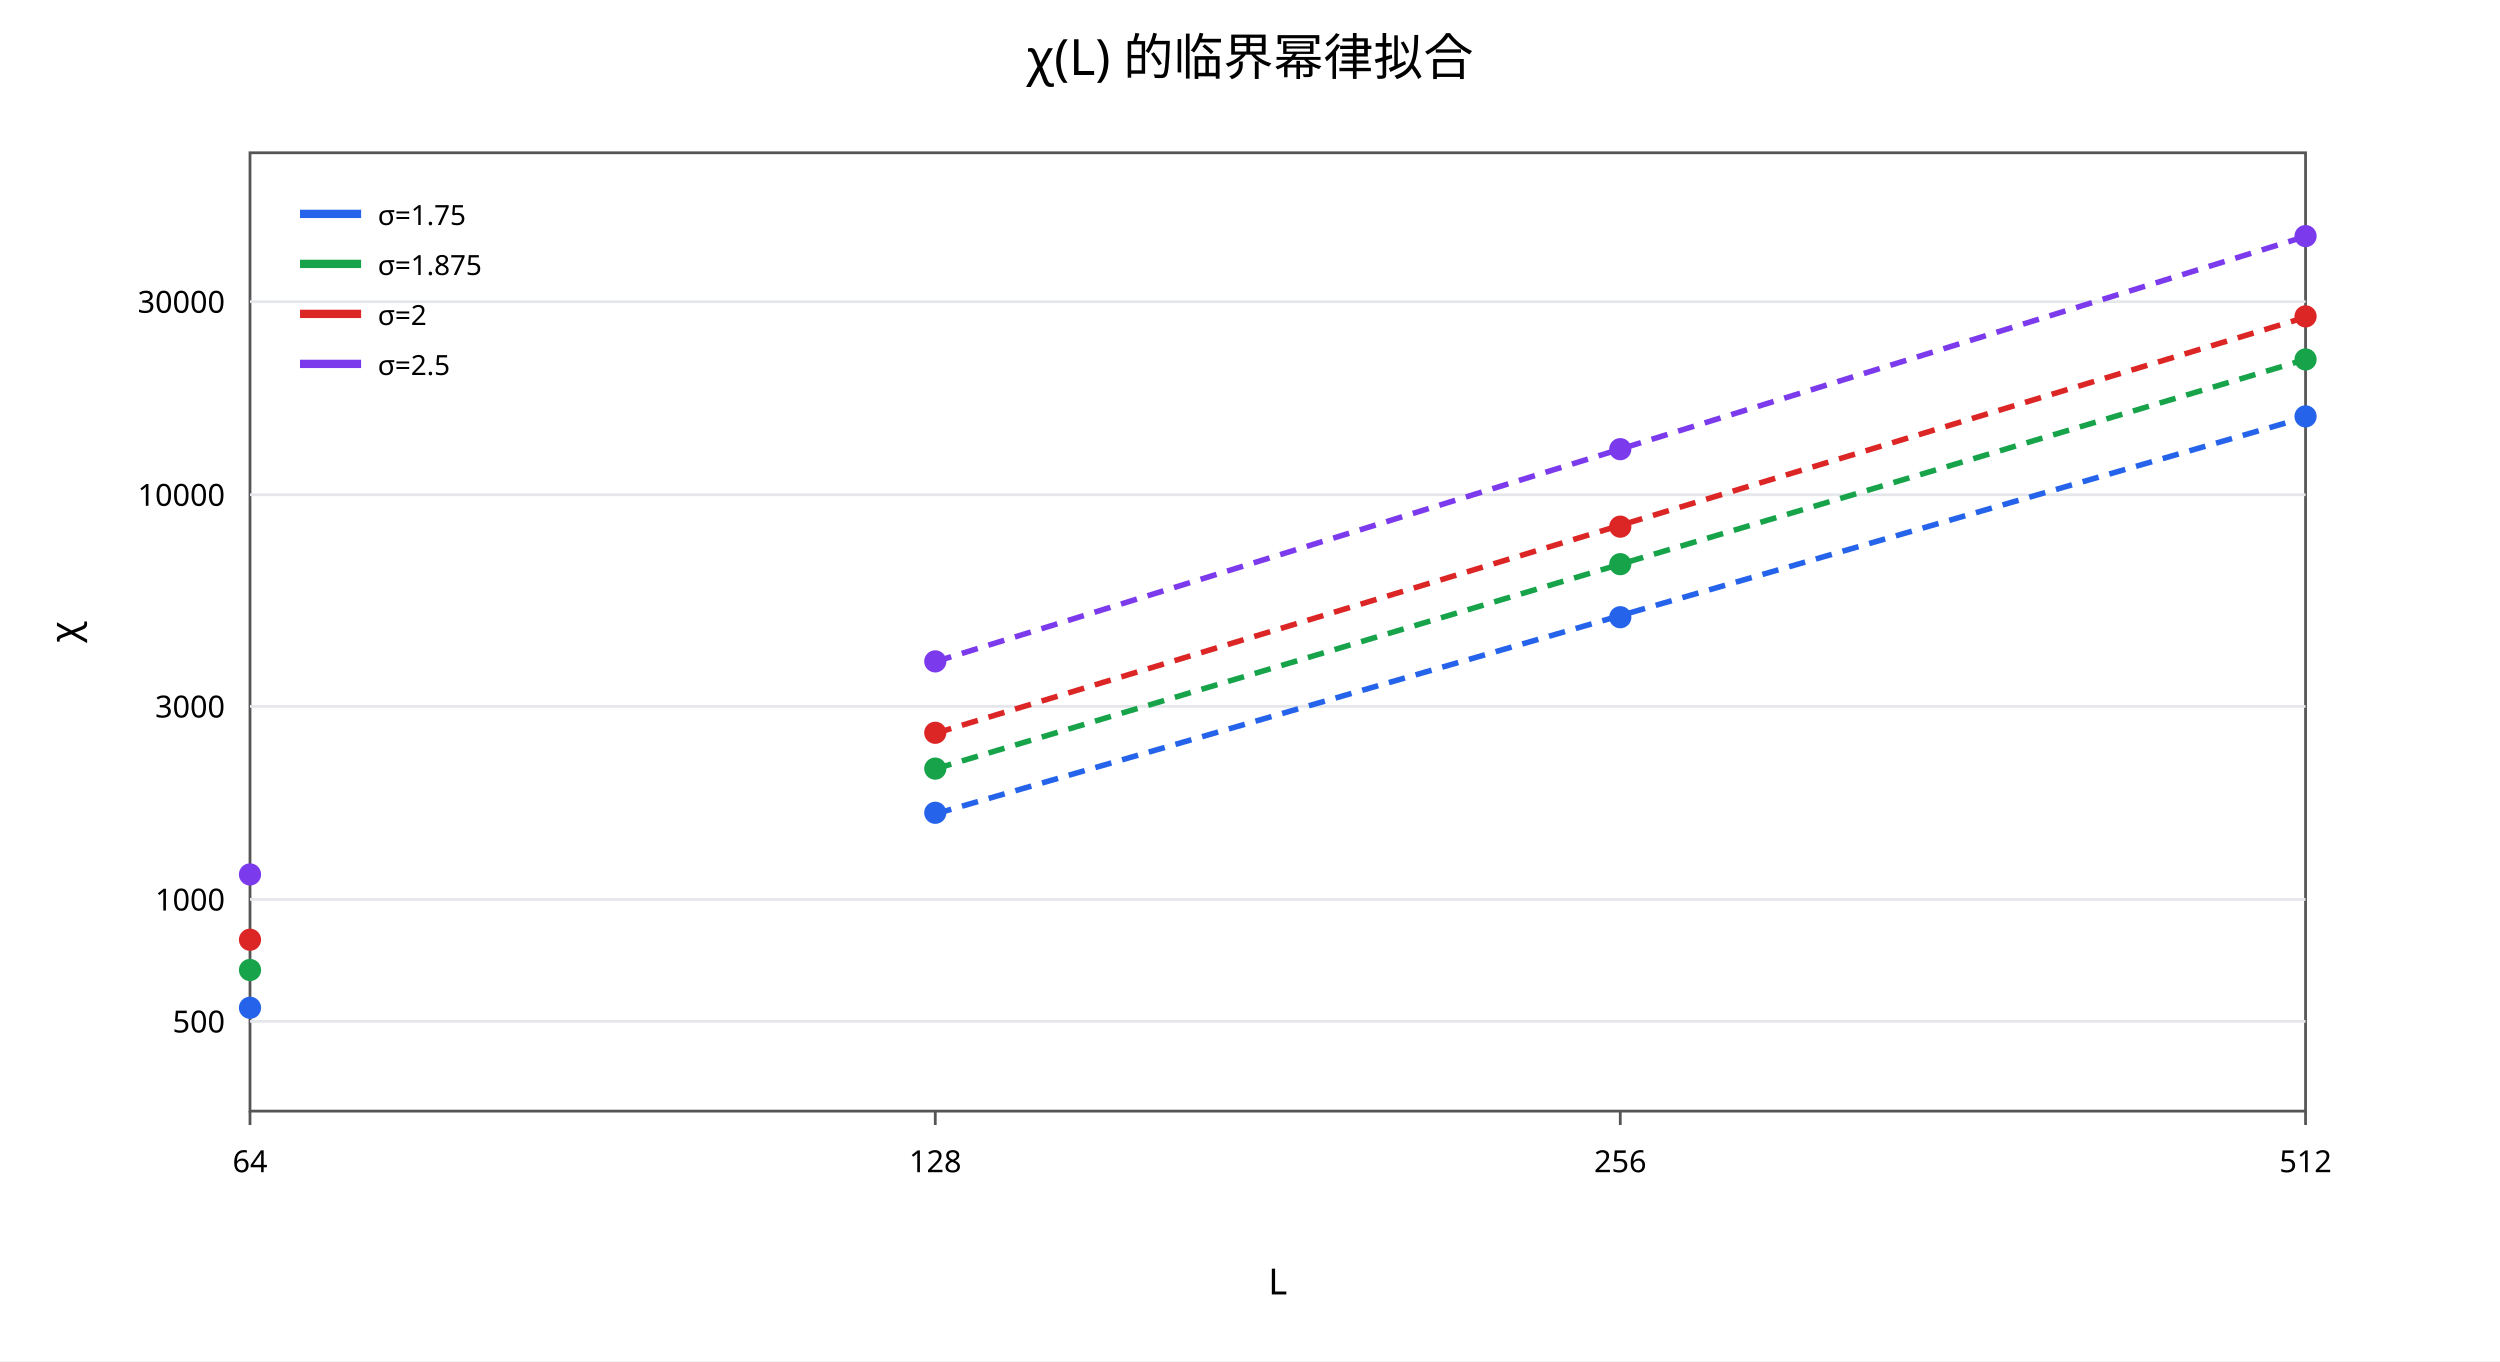
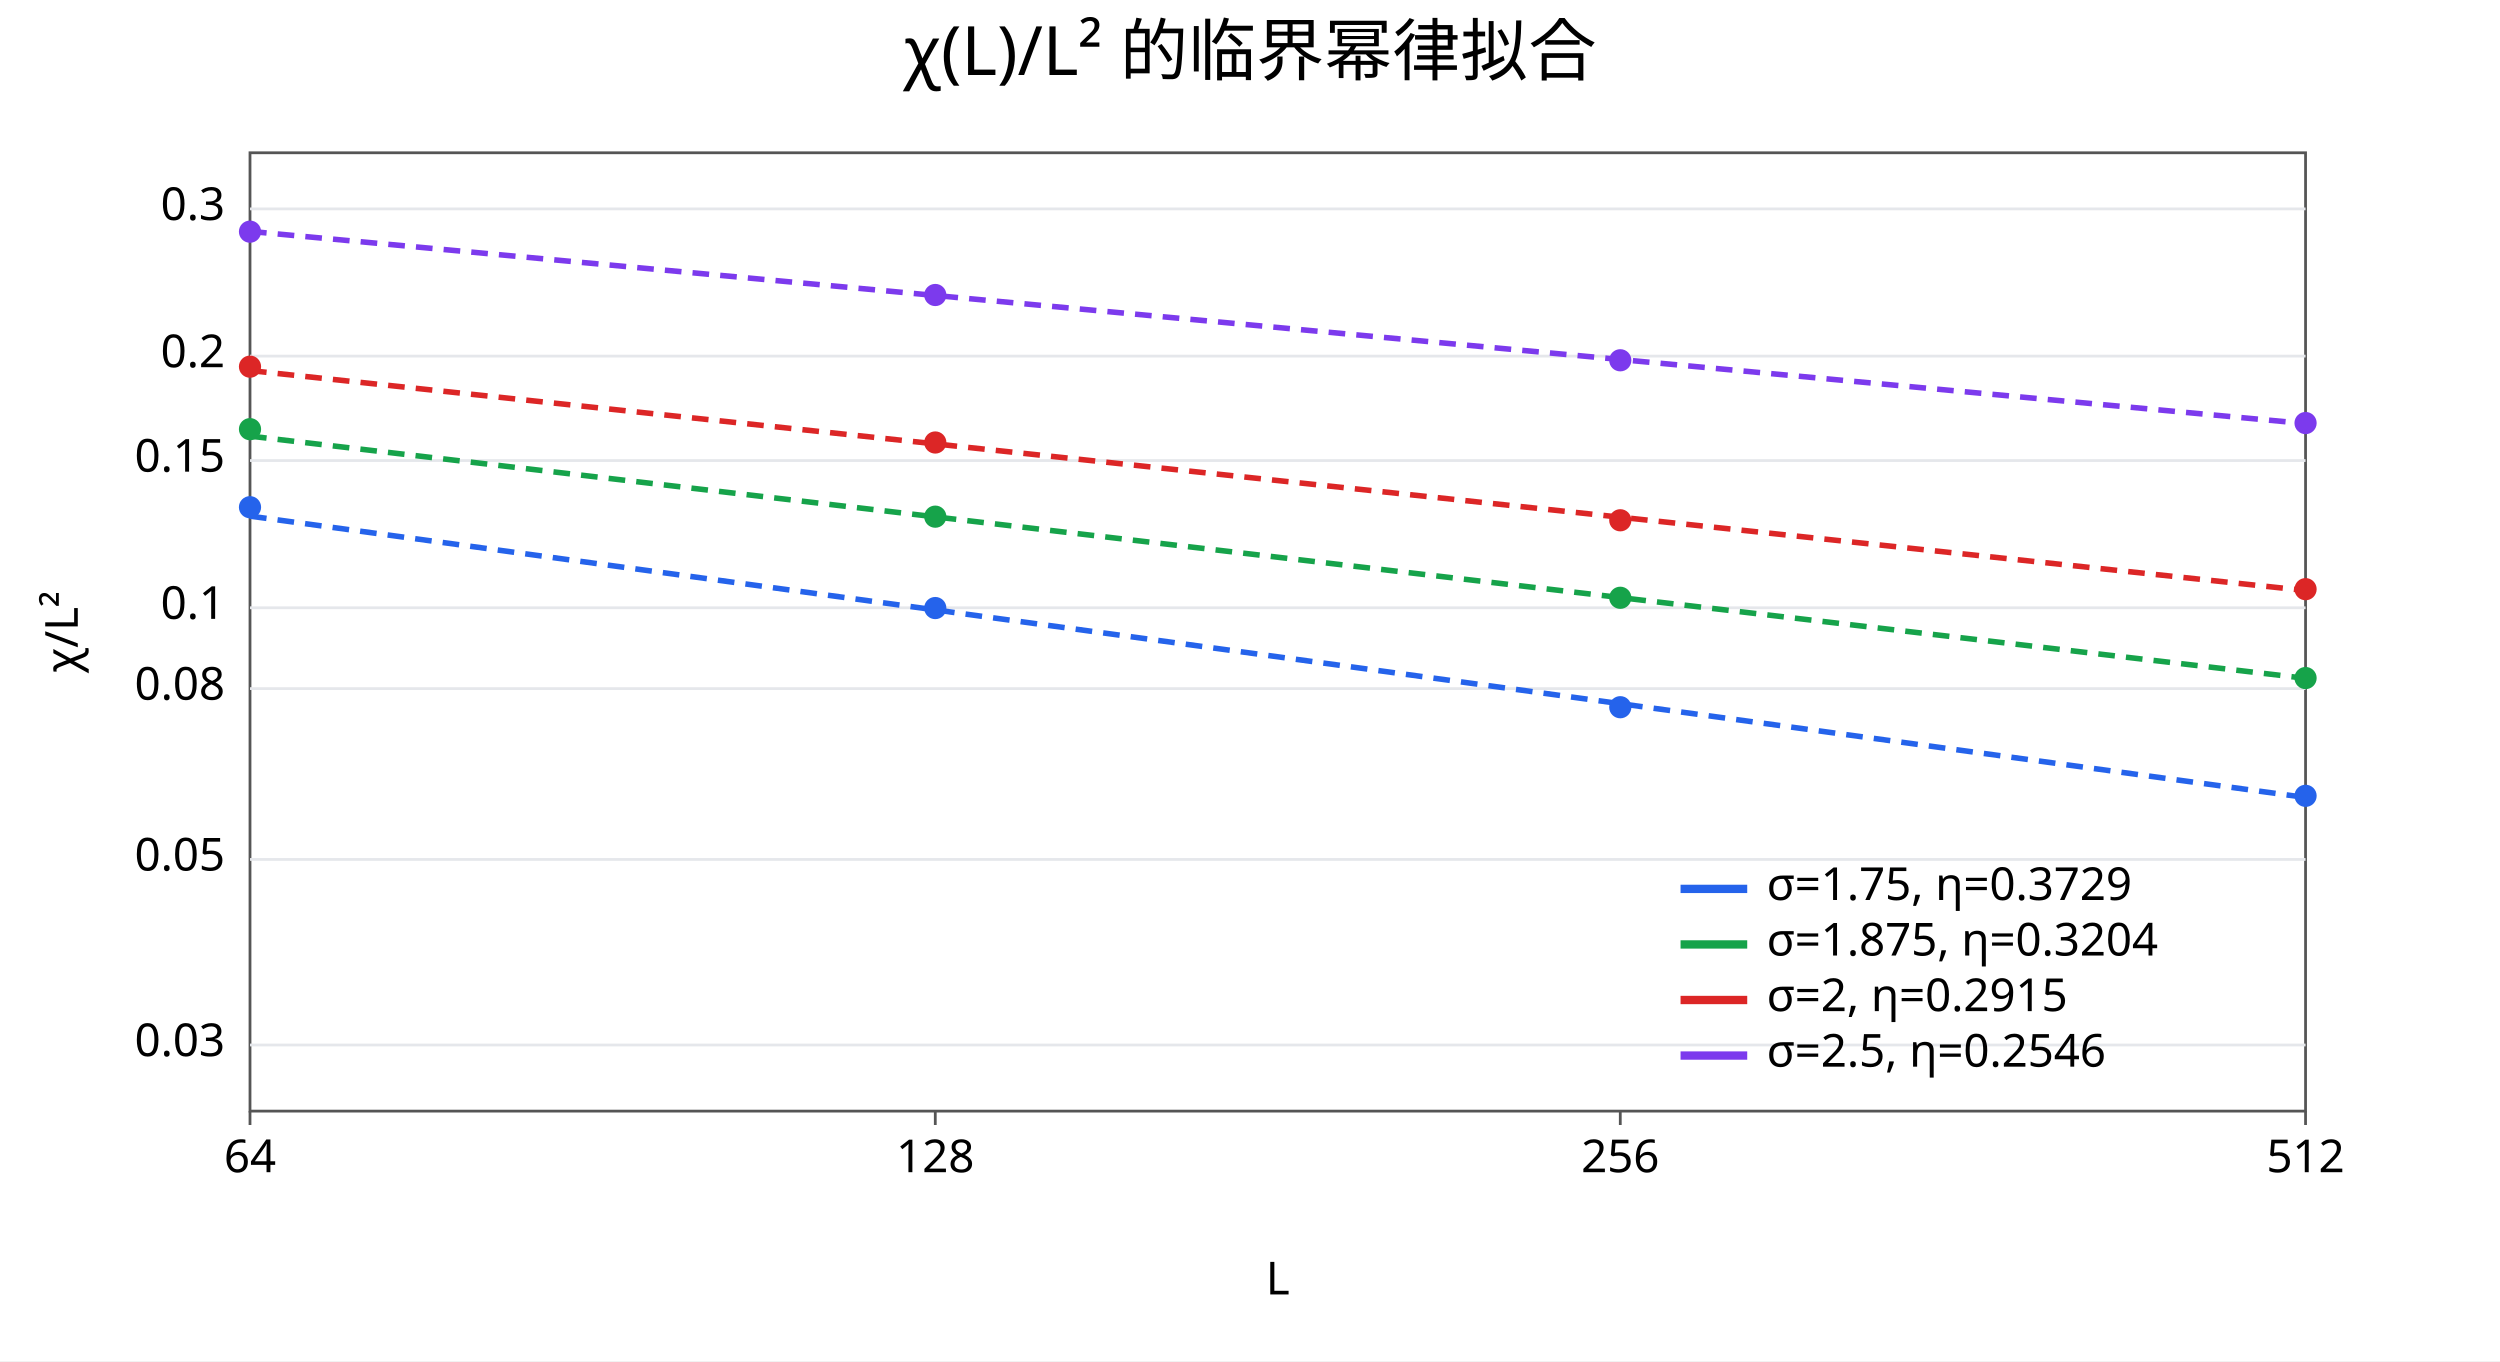
<svg xmlns="http://www.w3.org/2000/svg" width="900" height="490" viewBox="0 0 900 490">
  <rect width="100%" height="100%" fill="white" />
-   <text x="450" y="27" text-anchor="middle" font-family="sans-serif" font-size="18">χ(L) 的临界幂律拟合</text>
+   <text x="450" y="27" text-anchor="middle" font-family="sans-serif" font-size="24.5">χ(L)/L² 的临界幂律拟合</text>
  <rect x="90" y="55" width="740" height="345" fill="none" stroke="#555" />
  <line x1="90.0" y1="400" x2="90.0" y2="405" stroke="#555" />
-   <text x="90.0" y="422" text-anchor="middle" font-family="sans-serif" font-size="11">64</text>
+   <text x="90.0" y="422" text-anchor="middle" font-family="sans-serif" font-size="16.4">64</text>
  <line x1="336.7" y1="400" x2="336.7" y2="405" stroke="#555" />
-   <text x="336.7" y="422" text-anchor="middle" font-family="sans-serif" font-size="11">128</text>
+   <text x="336.7" y="422" text-anchor="middle" font-family="sans-serif" font-size="16.4">128</text>
  <line x1="583.3" y1="400" x2="583.3" y2="405" stroke="#555" />
-   <text x="583.3" y="422" text-anchor="middle" font-family="sans-serif" font-size="11">256</text>
+   <text x="583.3" y="422" text-anchor="middle" font-family="sans-serif" font-size="16.4">256</text>
  <line x1="830.0" y1="400" x2="830.0" y2="405" stroke="#555" />
-   <text x="830.0" y="422" text-anchor="middle" font-family="sans-serif" font-size="11">512</text>
-   <line x1="90" y1="367.7" x2="830" y2="367.7" stroke="#e5e7eb" />
-   <text x="81" y="371.7" text-anchor="end" font-family="sans-serif" font-size="11">500</text>
-   <line x1="90" y1="323.8" x2="830" y2="323.8" stroke="#e5e7eb" />
-   <text x="81" y="327.8" text-anchor="end" font-family="sans-serif" font-size="11">1000</text>
-   <line x1="90" y1="254.3" x2="830" y2="254.3" stroke="#e5e7eb" />
-   <text x="81" y="258.3" text-anchor="end" font-family="sans-serif" font-size="11">3000</text>
-   <line x1="90" y1="178.1" x2="830" y2="178.1" stroke="#e5e7eb" />
-   <text x="81" y="182.1" text-anchor="end" font-family="sans-serif" font-size="11">10000</text>
-   <line x1="90" y1="108.6" x2="830" y2="108.6" stroke="#e5e7eb" />
-   <text x="81" y="112.6" text-anchor="end" font-family="sans-serif" font-size="11">30000</text>
-   <text x="460.0" y="466" text-anchor="middle" font-family="sans-serif" font-size="13">L</text>
-   <text x="28" y="227.5" text-anchor="middle" font-family="sans-serif" font-size="14" transform="rotate(-90 28 227.5)">χ</text>
-   <line x1="90.0" y1="362.9" x2="90.0" y2="362.7" stroke="#2563eb" />
-   <circle cx="90.0" cy="362.8" r="4" fill="#2563eb" />
-   <line x1="336.7" y1="292.9" x2="336.7" y2="292.4" stroke="#2563eb" />
-   <circle cx="336.7" cy="292.6" r="4" fill="#2563eb" />
-   <line x1="583.3" y1="222.4" x2="583.3" y2="222.0" stroke="#2563eb" />
-   <circle cx="583.3" cy="222.2" r="4" fill="#2563eb" />
-   <line x1="830.0" y1="150.0" x2="830.0" y2="149.9" stroke="#2563eb" />
-   <circle cx="830.0" cy="149.9" r="4" fill="#2563eb" />
-   <polyline points="336.7,293.0 830.0,150.2" fill="none" stroke="#2563eb" stroke-width="2" stroke-dasharray="6,4" />
-   <line x1="108" y1="77" x2="130" y2="77" stroke="#2563eb" stroke-width="3" />
-   <text x="136" y="81" font-family="sans-serif" font-size="10">σ=1.75</text>
-   <line x1="90.0" y1="349.4" x2="90.0" y2="349.0" stroke="#16a34a" />
-   <circle cx="90.0" cy="349.2" r="4" fill="#16a34a" />
-   <line x1="336.7" y1="277.1" x2="336.7" y2="276.3" stroke="#16a34a" />
-   <circle cx="336.7" cy="276.7" r="4" fill="#16a34a" />
-   <line x1="583.3" y1="203.2" x2="583.3" y2="203.1" stroke="#16a34a" />
-   <circle cx="583.3" cy="203.1" r="4" fill="#16a34a" />
-   <line x1="830.0" y1="129.6" x2="830.0" y2="129.2" stroke="#16a34a" />
-   <circle cx="830.0" cy="129.4" r="4" fill="#16a34a" />
-   <polyline points="336.7,276.8 830.0,129.4" fill="none" stroke="#16a34a" stroke-width="2" stroke-dasharray="6,4" />
-   <line x1="108" y1="95" x2="130" y2="95" stroke="#16a34a" stroke-width="3" />
-   <text x="136" y="99" font-family="sans-serif" font-size="10">σ=1.875</text>
-   <line x1="90.0" y1="338.4" x2="90.0" y2="338.2" stroke="#dc2626" />
-   <circle cx="90.0" cy="338.3" r="4" fill="#dc2626" />
-   <line x1="336.7" y1="264.5" x2="336.7" y2="263.1" stroke="#dc2626" />
-   <circle cx="336.7" cy="263.8" r="4" fill="#dc2626" />
-   <line x1="583.3" y1="189.7" x2="583.3" y2="189.6" stroke="#dc2626" />
-   <circle cx="583.3" cy="189.6" r="4" fill="#dc2626" />
-   <line x1="830.0" y1="114.2" x2="830.0" y2="113.6" stroke="#dc2626" />
-   <circle cx="830.0" cy="113.9" r="4" fill="#dc2626" />
-   <polyline points="336.7,264.0 830.0,114.2" fill="none" stroke="#dc2626" stroke-width="2" stroke-dasharray="6,4" />
-   <line x1="108" y1="113" x2="130" y2="113" stroke="#dc2626" stroke-width="3" />
-   <text x="136" y="117" font-family="sans-serif" font-size="10">σ=2</text>
-   <line x1="90.0" y1="315.0" x2="90.0" y2="314.6" stroke="#7c3aed" />
-   <circle cx="90.0" cy="314.8" r="4" fill="#7c3aed" />
-   <line x1="336.7" y1="238.1" x2="336.7" y2="238.1" stroke="#7c3aed" />
-   <circle cx="336.7" cy="238.1" r="4" fill="#7c3aed" />
-   <line x1="583.3" y1="161.9" x2="583.3" y2="161.6" stroke="#7c3aed" />
-   <circle cx="583.3" cy="161.7" r="4" fill="#7c3aed" />
-   <line x1="830.0" y1="85.2" x2="830.0" y2="84.8" stroke="#7c3aed" />
-   <circle cx="830.0" cy="85.0" r="4" fill="#7c3aed" />
-   <polyline points="336.7,238.2 830.0,85.1" fill="none" stroke="#7c3aed" stroke-width="2" stroke-dasharray="6,4" />
-   <line x1="108" y1="131" x2="130" y2="131" stroke="#7c3aed" stroke-width="3" />
-   <text x="136" y="135" font-family="sans-serif" font-size="10">σ=2.5</text>
+   <text x="830.0" y="422" text-anchor="middle" font-family="sans-serif" font-size="16.4">512</text>
+   <line x1="90" y1="376.2" x2="830" y2="376.2" stroke="#e5e7eb" />
+   <text x="81" y="380.2" text-anchor="end" font-family="sans-serif" font-size="16.4">0.03</text>
+   <line x1="90" y1="309.4" x2="830" y2="309.4" stroke="#e5e7eb" />
+   <text x="81" y="313.4" text-anchor="end" font-family="sans-serif" font-size="16.4">0.05</text>
+   <line x1="90" y1="247.9" x2="830" y2="247.9" stroke="#e5e7eb" />
+   <text x="81" y="251.9" text-anchor="end" font-family="sans-serif" font-size="16.4">0.08</text>
+   <line x1="90" y1="218.8" x2="830" y2="218.8" stroke="#e5e7eb" />
+   <text x="81" y="222.8" text-anchor="end" font-family="sans-serif" font-size="16.4">0.1</text>
+   <line x1="90" y1="165.8" x2="830" y2="165.8" stroke="#e5e7eb" />
+   <text x="81" y="169.8" text-anchor="end" font-family="sans-serif" font-size="16.4">0.15</text>
+   <line x1="90" y1="128.2" x2="830" y2="128.2" stroke="#e5e7eb" />
+   <text x="81" y="132.2" text-anchor="end" font-family="sans-serif" font-size="16.4">0.2</text>
+   <line x1="90" y1="75.2" x2="830" y2="75.2" stroke="#e5e7eb" />
+   <text x="81" y="79.2" text-anchor="end" font-family="sans-serif" font-size="16.4">0.3</text>
+   <text x="460.0" y="466" text-anchor="middle" font-family="sans-serif" font-size="16.4">L</text>
+   <text x="28" y="227.5" text-anchor="middle" font-family="sans-serif" font-size="16.4" transform="rotate(-90 28 227.5)">χ/L²</text>
+   <line x1="90.0" y1="182.8" x2="90.0" y2="182.4" stroke="#2563eb" />
+   <circle cx="90.0" cy="182.6" r="4" fill="#2563eb" />
+   <line x1="336.7" y1="219.4" x2="336.7" y2="218.4" stroke="#2563eb" />
+   <circle cx="336.7" cy="218.9" r="4" fill="#2563eb" />
+   <line x1="583.3" y1="255.1" x2="583.3" y2="254.2" stroke="#2563eb" />
+   <circle cx="583.3" cy="254.6" r="4" fill="#2563eb" />
+   <line x1="830.0" y1="286.6" x2="830.0" y2="286.3" stroke="#2563eb" />
+   <circle cx="830.0" cy="286.5" r="4" fill="#2563eb" />
+   <polyline points="90.0,185.8 830.0,287.1" fill="none" stroke="#2563eb" stroke-width="2" stroke-dasharray="6,4" />
+   <line x1="605" y1="320" x2="629" y2="320" stroke="#2563eb" stroke-width="3" />
+   <text x="636" y="324" font-family="sans-serif" font-size="16.4">σ=1.75, η=0.3729</text>
+   <line x1="90.0" y1="154.9" x2="90.0" y2="154.1" stroke="#16a34a" />
+   <circle cx="90.0" cy="154.5" r="4" fill="#16a34a" />
+   <line x1="336.7" y1="186.9" x2="336.7" y2="185.2" stroke="#16a34a" />
+   <circle cx="336.7" cy="186.0" r="4" fill="#16a34a" />
+   <line x1="583.3" y1="215.3" x2="583.3" y2="215.1" stroke="#16a34a" />
+   <circle cx="583.3" cy="215.2" r="4" fill="#16a34a" />
+   <line x1="830.0" y1="244.5" x2="830.0" y2="243.7" stroke="#16a34a" />
+   <circle cx="830.0" cy="244.1" r="4" fill="#16a34a" />
+   <polyline points="90.0,157.0 830.0,244.2" fill="none" stroke="#16a34a" stroke-width="2" stroke-dasharray="6,4" />
+   <line x1="605" y1="340" x2="629" y2="340" stroke="#16a34a" stroke-width="3" />
+   <text x="636" y="344" font-family="sans-serif" font-size="16.4">σ=1.875, η=0.3204</text>
+   <line x1="90.0" y1="132.1" x2="90.0" y2="131.8" stroke="#dc2626" />
+   <circle cx="90.0" cy="132.0" r="4" fill="#dc2626" />
+   <line x1="336.7" y1="160.8" x2="336.7" y2="157.8" stroke="#dc2626" />
+   <circle cx="336.7" cy="159.3" r="4" fill="#dc2626" />
+   <line x1="583.3" y1="187.4" x2="583.3" y2="187.3" stroke="#dc2626" />
+   <circle cx="583.3" cy="187.3" r="4" fill="#dc2626" />
+   <line x1="830.0" y1="212.8" x2="830.0" y2="211.4" stroke="#dc2626" />
+   <circle cx="830.0" cy="212.1" r="4" fill="#dc2626" />
+   <polyline points="90.0,133.4 830.0,212.6" fill="none" stroke="#dc2626" stroke-width="2" stroke-dasharray="6,4" />
+   <line x1="605" y1="360" x2="629" y2="360" stroke="#dc2626" stroke-width="3" />
+   <text x="636" y="364" font-family="sans-serif" font-size="16.4">σ=2, η=0.2915</text>
+   <line x1="90.0" y1="83.8" x2="90.0" y2="83.1" stroke="#7c3aed" />
+   <circle cx="90.0" cy="83.4" r="4" fill="#7c3aed" />
+   <line x1="336.7" y1="106.3" x2="336.7" y2="106.1" stroke="#7c3aed" />
+   <circle cx="336.7" cy="106.2" r="4" fill="#7c3aed" />
+   <line x1="583.3" y1="130.0" x2="583.3" y2="129.3" stroke="#7c3aed" />
+   <circle cx="583.3" cy="129.7" r="4" fill="#7c3aed" />
+   <line x1="830.0" y1="152.7" x2="830.0" y2="152.0" stroke="#7c3aed" />
+   <circle cx="830.0" cy="152.3" r="4" fill="#7c3aed" />
+   <polyline points="90.0,83.3 830.0,152.5" fill="none" stroke="#7c3aed" stroke-width="2" stroke-dasharray="6,4" />
+   <line x1="605" y1="380" x2="629" y2="380" stroke="#7c3aed" stroke-width="3" />
+   <text x="636" y="384" font-family="sans-serif" font-size="16.4">σ=2.5, η=0.2546</text>
</svg>
